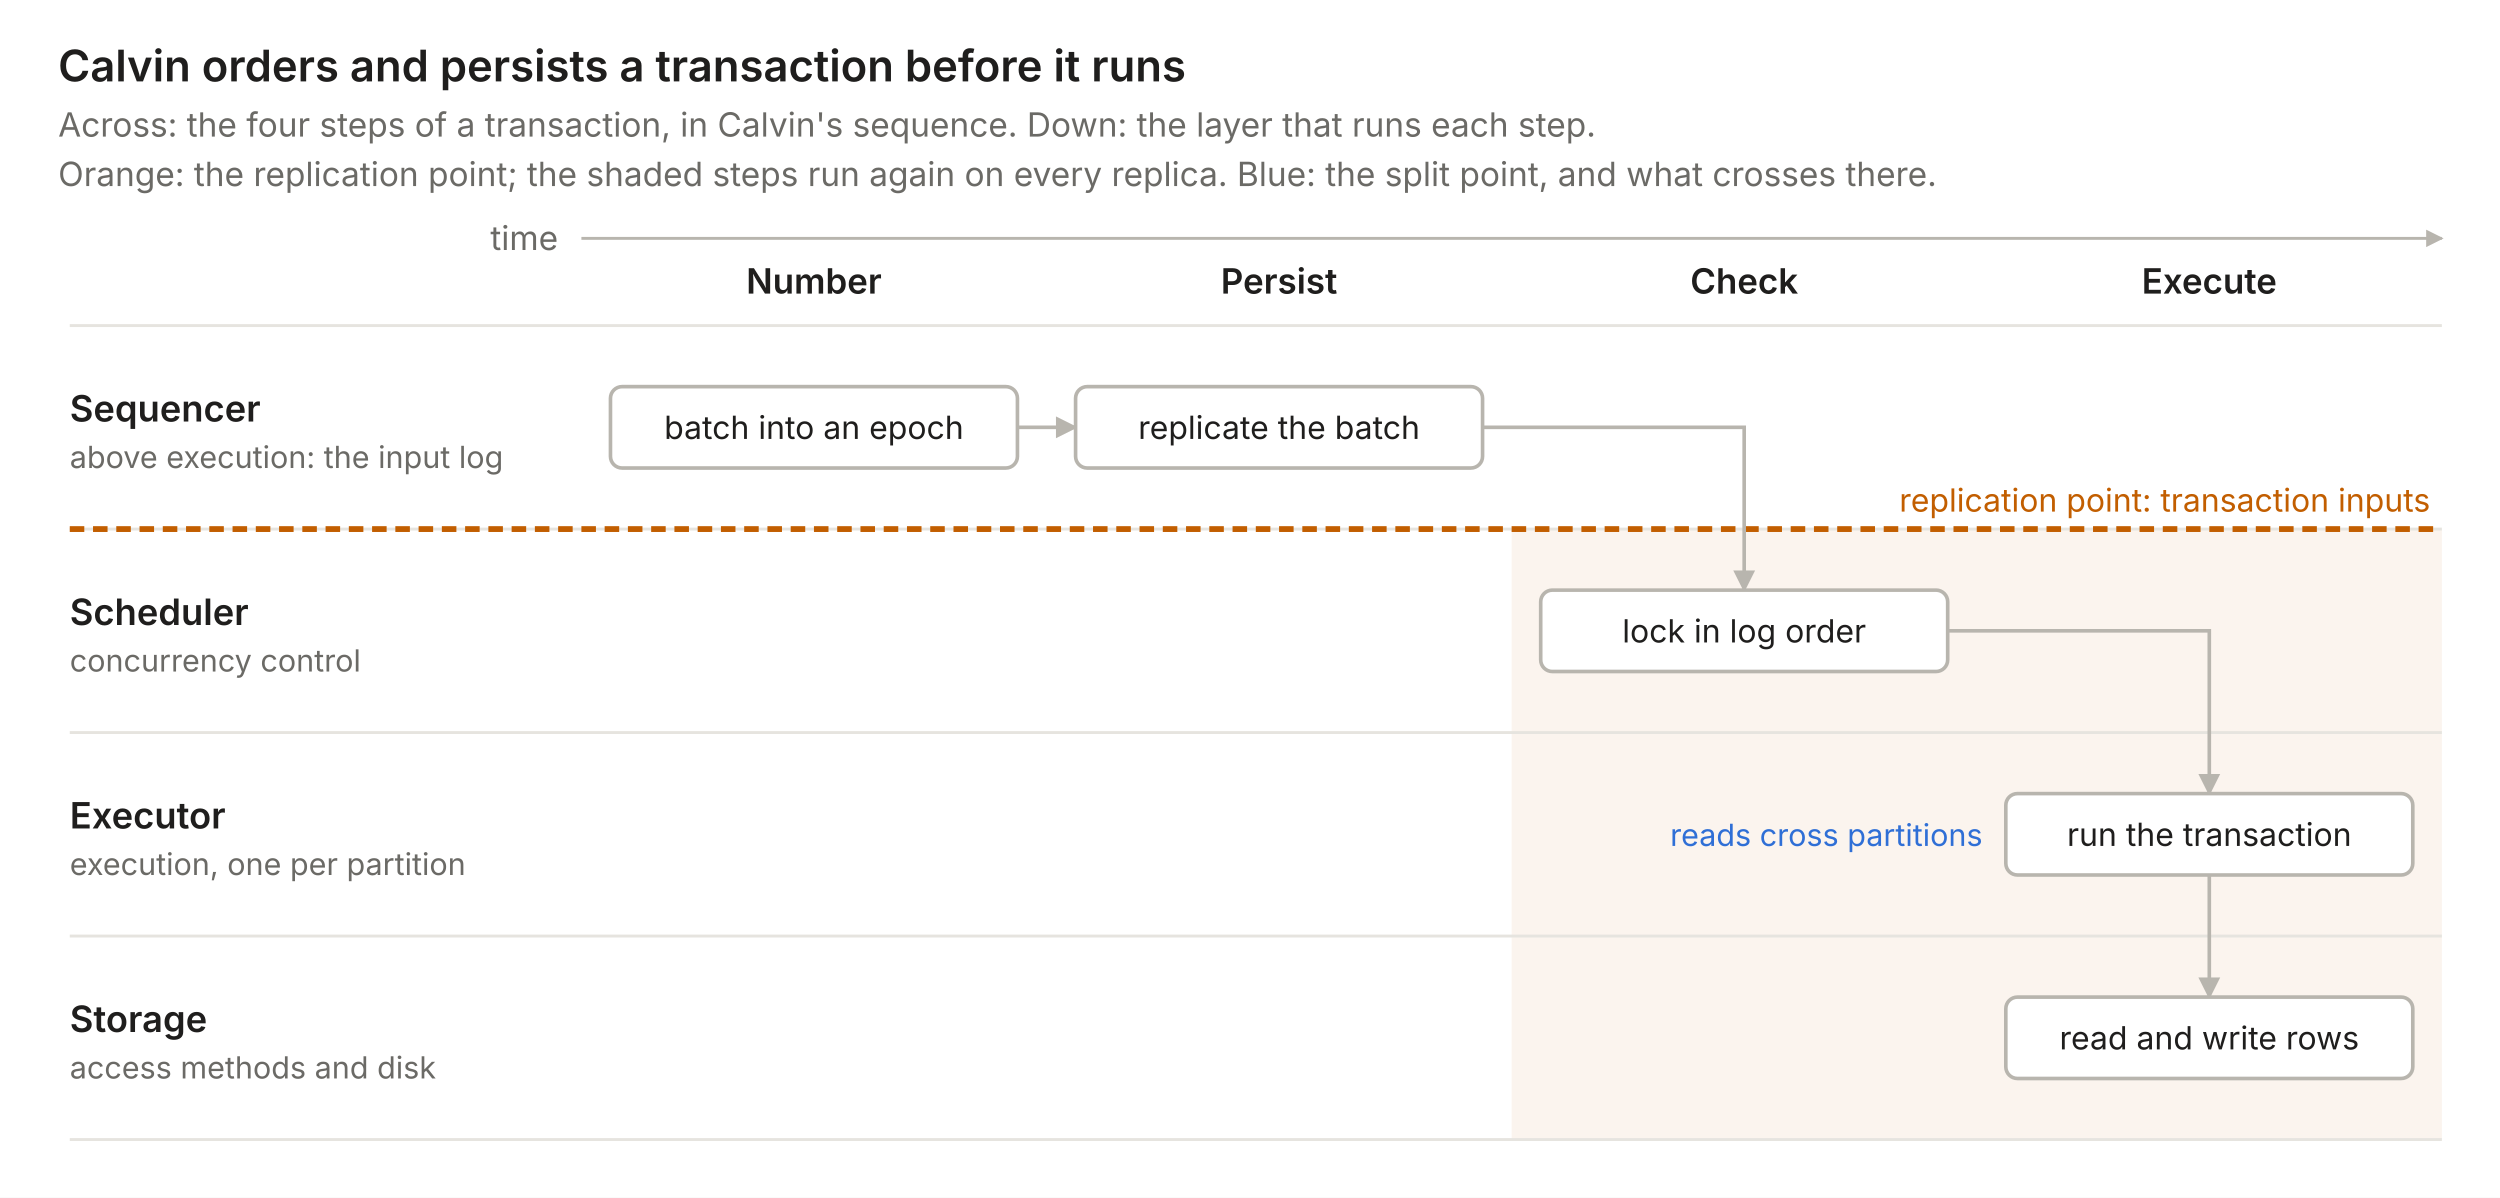
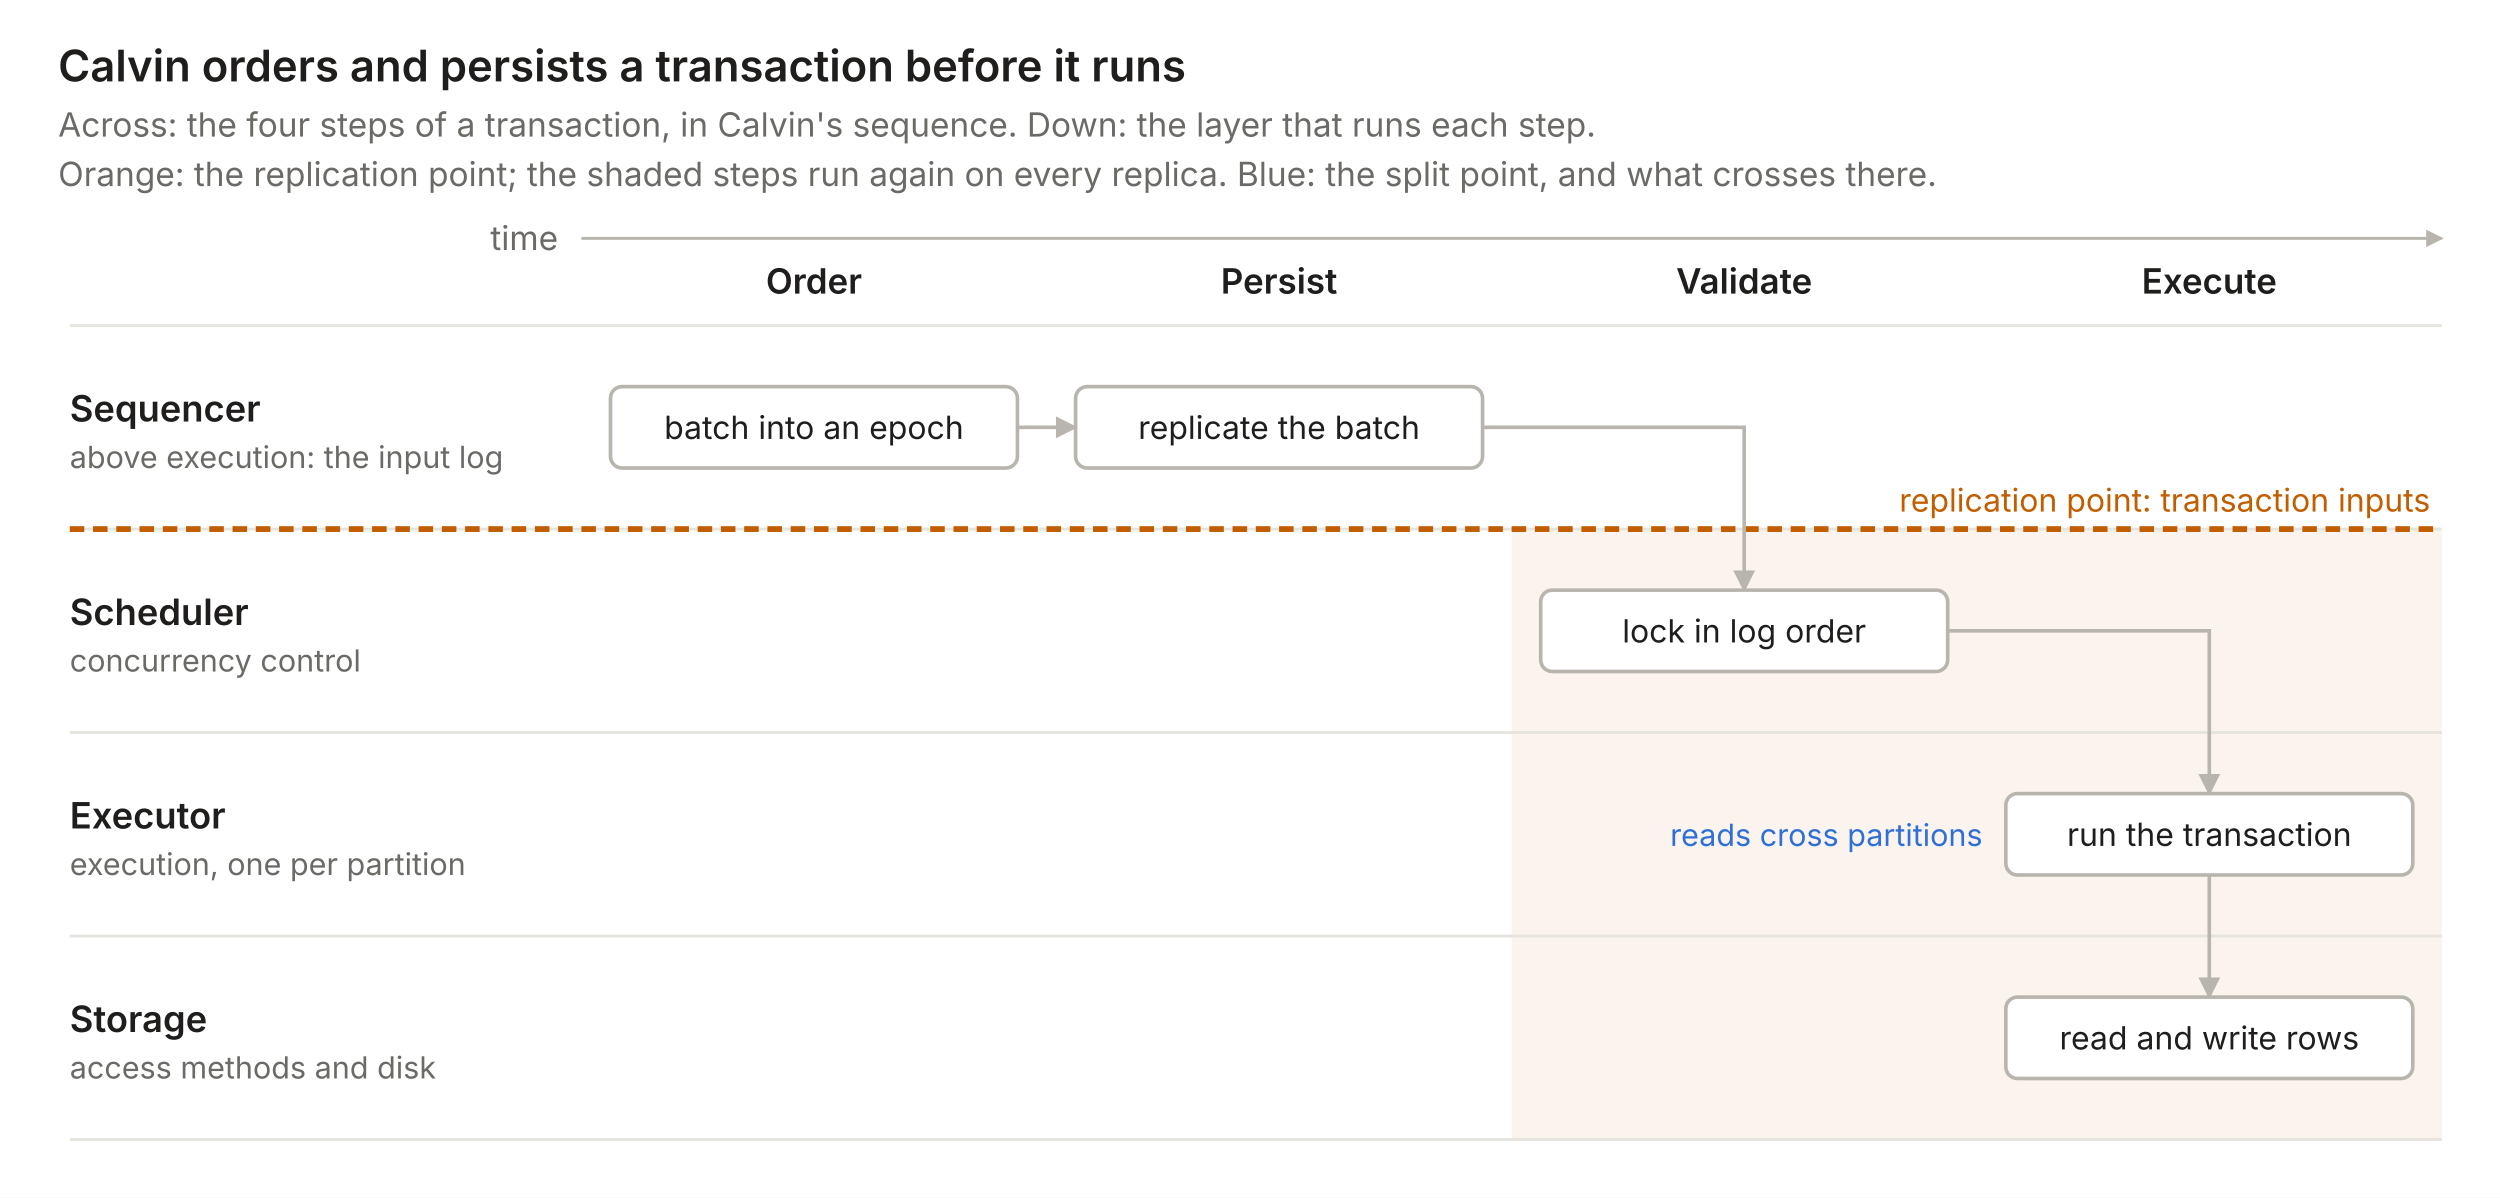
- <svg xmlns="http://www.w3.org/2000/svg" width="860" height="412" font-family="Inter, 'Helvetica Neue', Arial, sans-serif" viewBox="0 0 860 412" role="img" aria-label="Calvin's steps over time and across layers. The sequencer numbers and persists transaction inputs above execution. Every replica then takes locks in log order, executes, and reads and writes its own storage. Partitions send each other the rows a transaction reads." font-size="13">
+ <svg xmlns="http://www.w3.org/2000/svg" width="860" height="412" font-family="Inter, 'Helvetica Neue', Arial, sans-serif" viewBox="0 0 860 412" role="img" aria-label="Calvin's steps over time and across layers. The sequencer orders and persists transaction inputs above execution. Every replica then validates by taking locks in log order, executes, and reads and writes its own storage. Partitions send each other the rows a transaction reads." font-size="13">
  <rect width="100%" height="100%" fill="#ffffff" />
  <defs>
    <marker id="tl-grey" viewBox="0 0 10 10" refX="9" refY="5" markerWidth="6" markerHeight="6" orient="auto-start-reverse">
      <path d="M0 0L10 5L0 10z" fill="#b8b5ae" />
    </marker>
    <marker id="tl-blue" viewBox="0 0 10 10" refX="9" refY="5" markerWidth="6" markerHeight="6" orient="auto-start-reverse">
      <path d="M0 0L10 5L0 10z" fill="#2f6fd6" />
    </marker>
  </defs>
  <text x="20" y="28" text-anchor="start" font-size="15" font-weight="600" fill="#1f1e1d">Calvin orders and persists a transaction before it runs</text>
  <text x="20" y="47" text-anchor="start" font-size="11.5" font-weight="400" fill="#6b6a66">Across: the four steps of a transaction, in Calvin's sequence. Down: the layer that runs each step.</text>
  <text x="20" y="64" text-anchor="start" font-size="11.5" font-weight="400" fill="#6b6a66">Orange: the replication point; the shaded steps run again on every replica. Blue: the split point, and what crosses there.</text>
  <rect x="520" y="182" width="320" height="210" fill="#c25e00" fill-opacity="0.07" />
  <path d="M200 82H840" stroke="#b8b5ae" stroke-width="1" marker-end="url(#tl-grey)" />
  <text x="192" y="86" text-anchor="end" font-size="11.5" font-weight="400" fill="#6b6a66">time</text>
-   <text x="280.0" y="101" text-anchor="middle" font-size="12" font-weight="600" fill="#1f1e1d">Number</text>
+   <text x="280.0" y="101" text-anchor="middle" font-size="12" font-weight="600" fill="#1f1e1d">Order</text>
  <text x="440.0" y="101" text-anchor="middle" font-size="12" font-weight="600" fill="#1f1e1d">Persist</text>
-   <text x="600.0" y="101" text-anchor="middle" font-size="12" font-weight="600" fill="#1f1e1d">Check</text>
+   <text x="600.0" y="101" text-anchor="middle" font-size="12" font-weight="600" fill="#1f1e1d">Validate</text>
  <text x="760.0" y="101" text-anchor="middle" font-size="12" font-weight="600" fill="#1f1e1d">Execute</text>
  <line x1="24" y1="112" x2="840" y2="112" stroke="#e6e4df" stroke-width="1" />
  <text x="24" y="145" text-anchor="start" font-size="12.5" font-weight="600" fill="#1f1e1d">Sequencer</text>
  <text x="24" y="161" text-anchor="start" font-size="10.5" font-weight="400" fill="#6b6a66">above execution: the input log</text>
  <line x1="24" y1="182" x2="840" y2="182" stroke="#e6e4df" stroke-width="1" />
  <text x="24" y="215" text-anchor="start" font-size="12.5" font-weight="600" fill="#1f1e1d">Scheduler</text>
  <text x="24" y="231" text-anchor="start" font-size="10.5" font-weight="400" fill="#6b6a66">concurrency control</text>
  <line x1="24" y1="252" x2="840" y2="252" stroke="#e6e4df" stroke-width="1" />
  <text x="24" y="285" text-anchor="start" font-size="12.5" font-weight="600" fill="#1f1e1d">Executor</text>
  <text x="24" y="301" text-anchor="start" font-size="10.5" font-weight="400" fill="#6b6a66">execution, one per partition</text>
  <line x1="24" y1="322" x2="840" y2="322" stroke="#e6e4df" stroke-width="1" />
  <text x="24" y="355" text-anchor="start" font-size="12.5" font-weight="600" fill="#1f1e1d">Storage</text>
  <text x="24" y="371" text-anchor="start" font-size="10.5" font-weight="400" fill="#6b6a66">access methods and disk</text>
  <line x1="24" y1="392" x2="840" y2="392" stroke="#e6e4df" stroke-width="1" />
  <line x1="24" y1="182" x2="840" y2="182" stroke="#c25e00" stroke-width="2" stroke-dasharray="5 3" />
  <text x="836" y="176" text-anchor="end" font-size="11" font-weight="400" fill="#c25e00">replication point: transaction inputs</text>
  <path d="M350.0 147.0H370.0" fill="none" stroke="#b8b5ae" stroke-width="1.25" marker-end="url(#tl-grey)" />
  <path d="M510.0 147.0H600.0V203.0" fill="none" stroke="#b8b5ae" stroke-width="1.25" marker-end="url(#tl-grey)" />
  <path d="M670.0 217.0H760.0V273.0" fill="none" stroke="#b8b5ae" stroke-width="1.25" marker-end="url(#tl-grey)" />
  <path d="M760.0 301.0V343.0" fill="none" stroke="#b8b5ae" stroke-width="1.25" marker-end="url(#tl-grey)" />
  <rect x="210.0" y="133.0" width="140" height="28" rx="4" fill="#ffffff" stroke="#b8b5ae" stroke-width="1.25" />
  <text x="280.0" y="151.0" text-anchor="middle" font-size="11" font-weight="400" fill="#1f1e1d">batch into an epoch</text>
  <rect x="370.0" y="133.0" width="140" height="28" rx="4" fill="#ffffff" stroke="#b8b5ae" stroke-width="1.25" />
  <text x="440.0" y="151.0" text-anchor="middle" font-size="11" font-weight="400" fill="#1f1e1d">replicate the batch</text>
  <rect x="530.0" y="203.0" width="140" height="28" rx="4" fill="#ffffff" stroke="#b8b5ae" stroke-width="1.25" />
  <text x="600.0" y="221.0" text-anchor="middle" font-size="11" font-weight="400" fill="#1f1e1d">lock in log order</text>
  <rect x="690.0" y="273.0" width="140" height="28" rx="4" fill="#ffffff" stroke="#b8b5ae" stroke-width="1.25" />
  <text x="760.0" y="291.0" text-anchor="middle" font-size="11" font-weight="400" fill="#1f1e1d">run the transaction</text>
  <rect x="690.0" y="343.0" width="140" height="28" rx="4" fill="#ffffff" stroke="#b8b5ae" stroke-width="1.25" />
  <text x="760.0" y="361.0" text-anchor="middle" font-size="11" font-weight="400" fill="#1f1e1d">read and write rows</text>
  <text x="682" y="291" text-anchor="end" font-size="10.5" font-weight="400" fill="#2f6fd6">reads cross partitions</text>
</svg>
